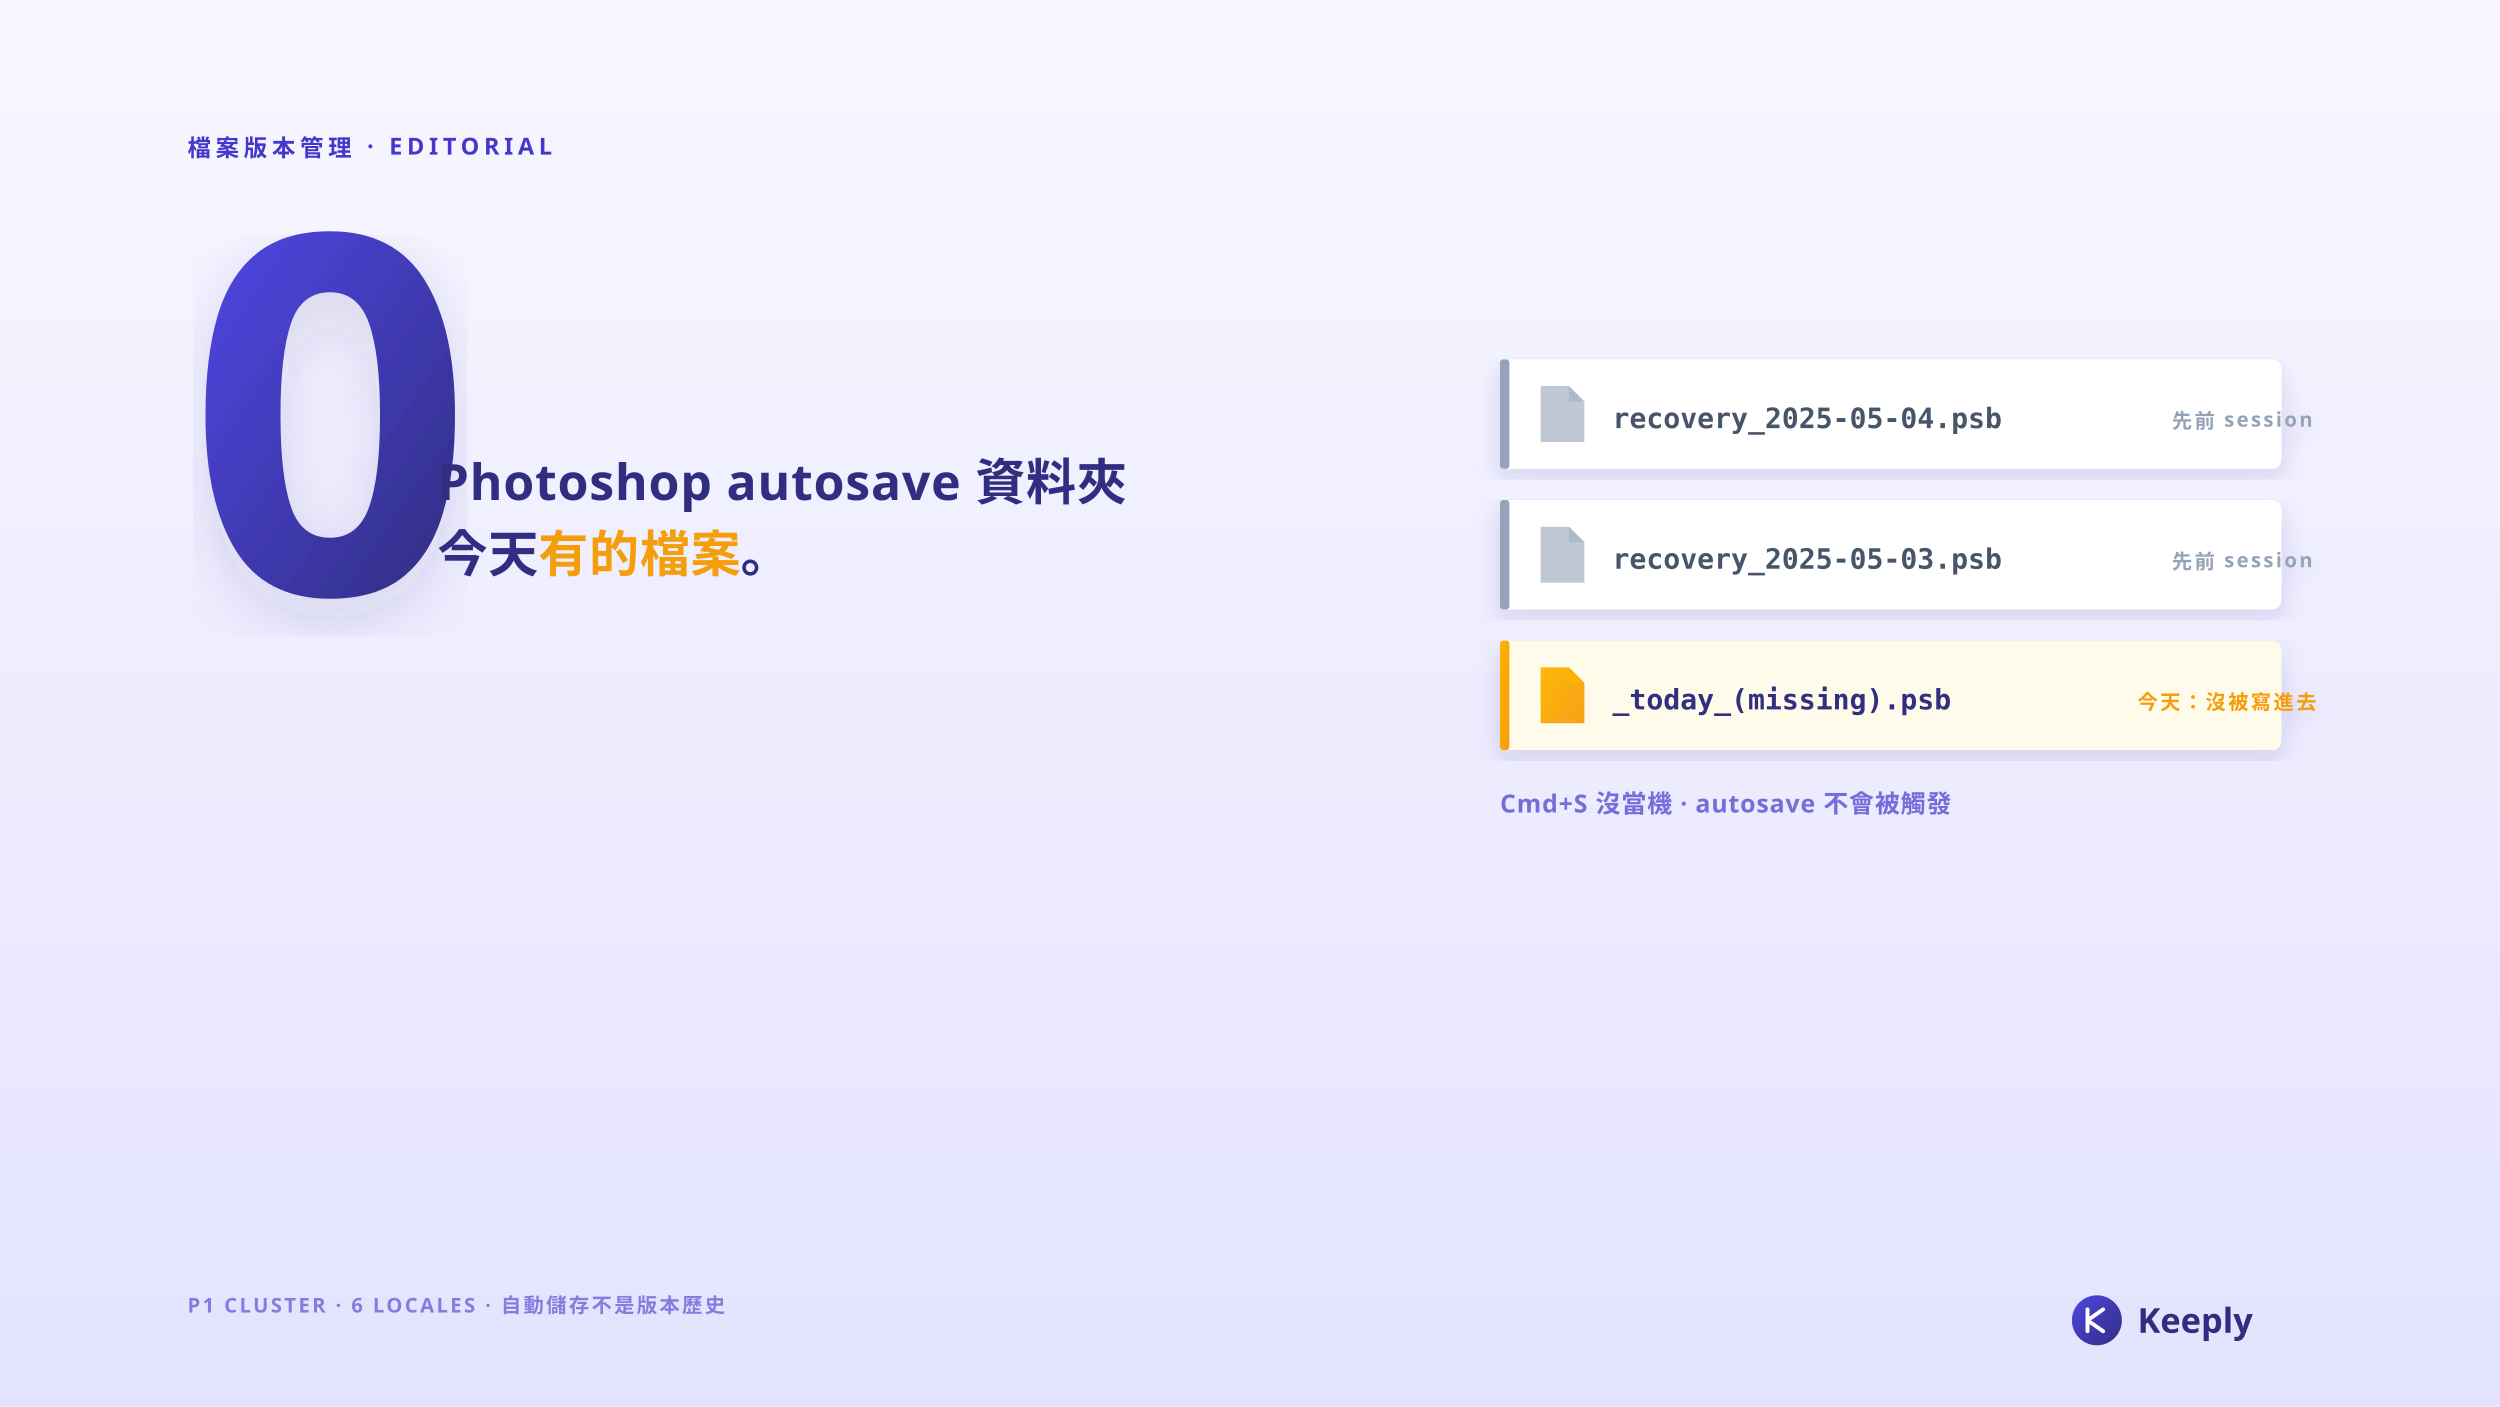
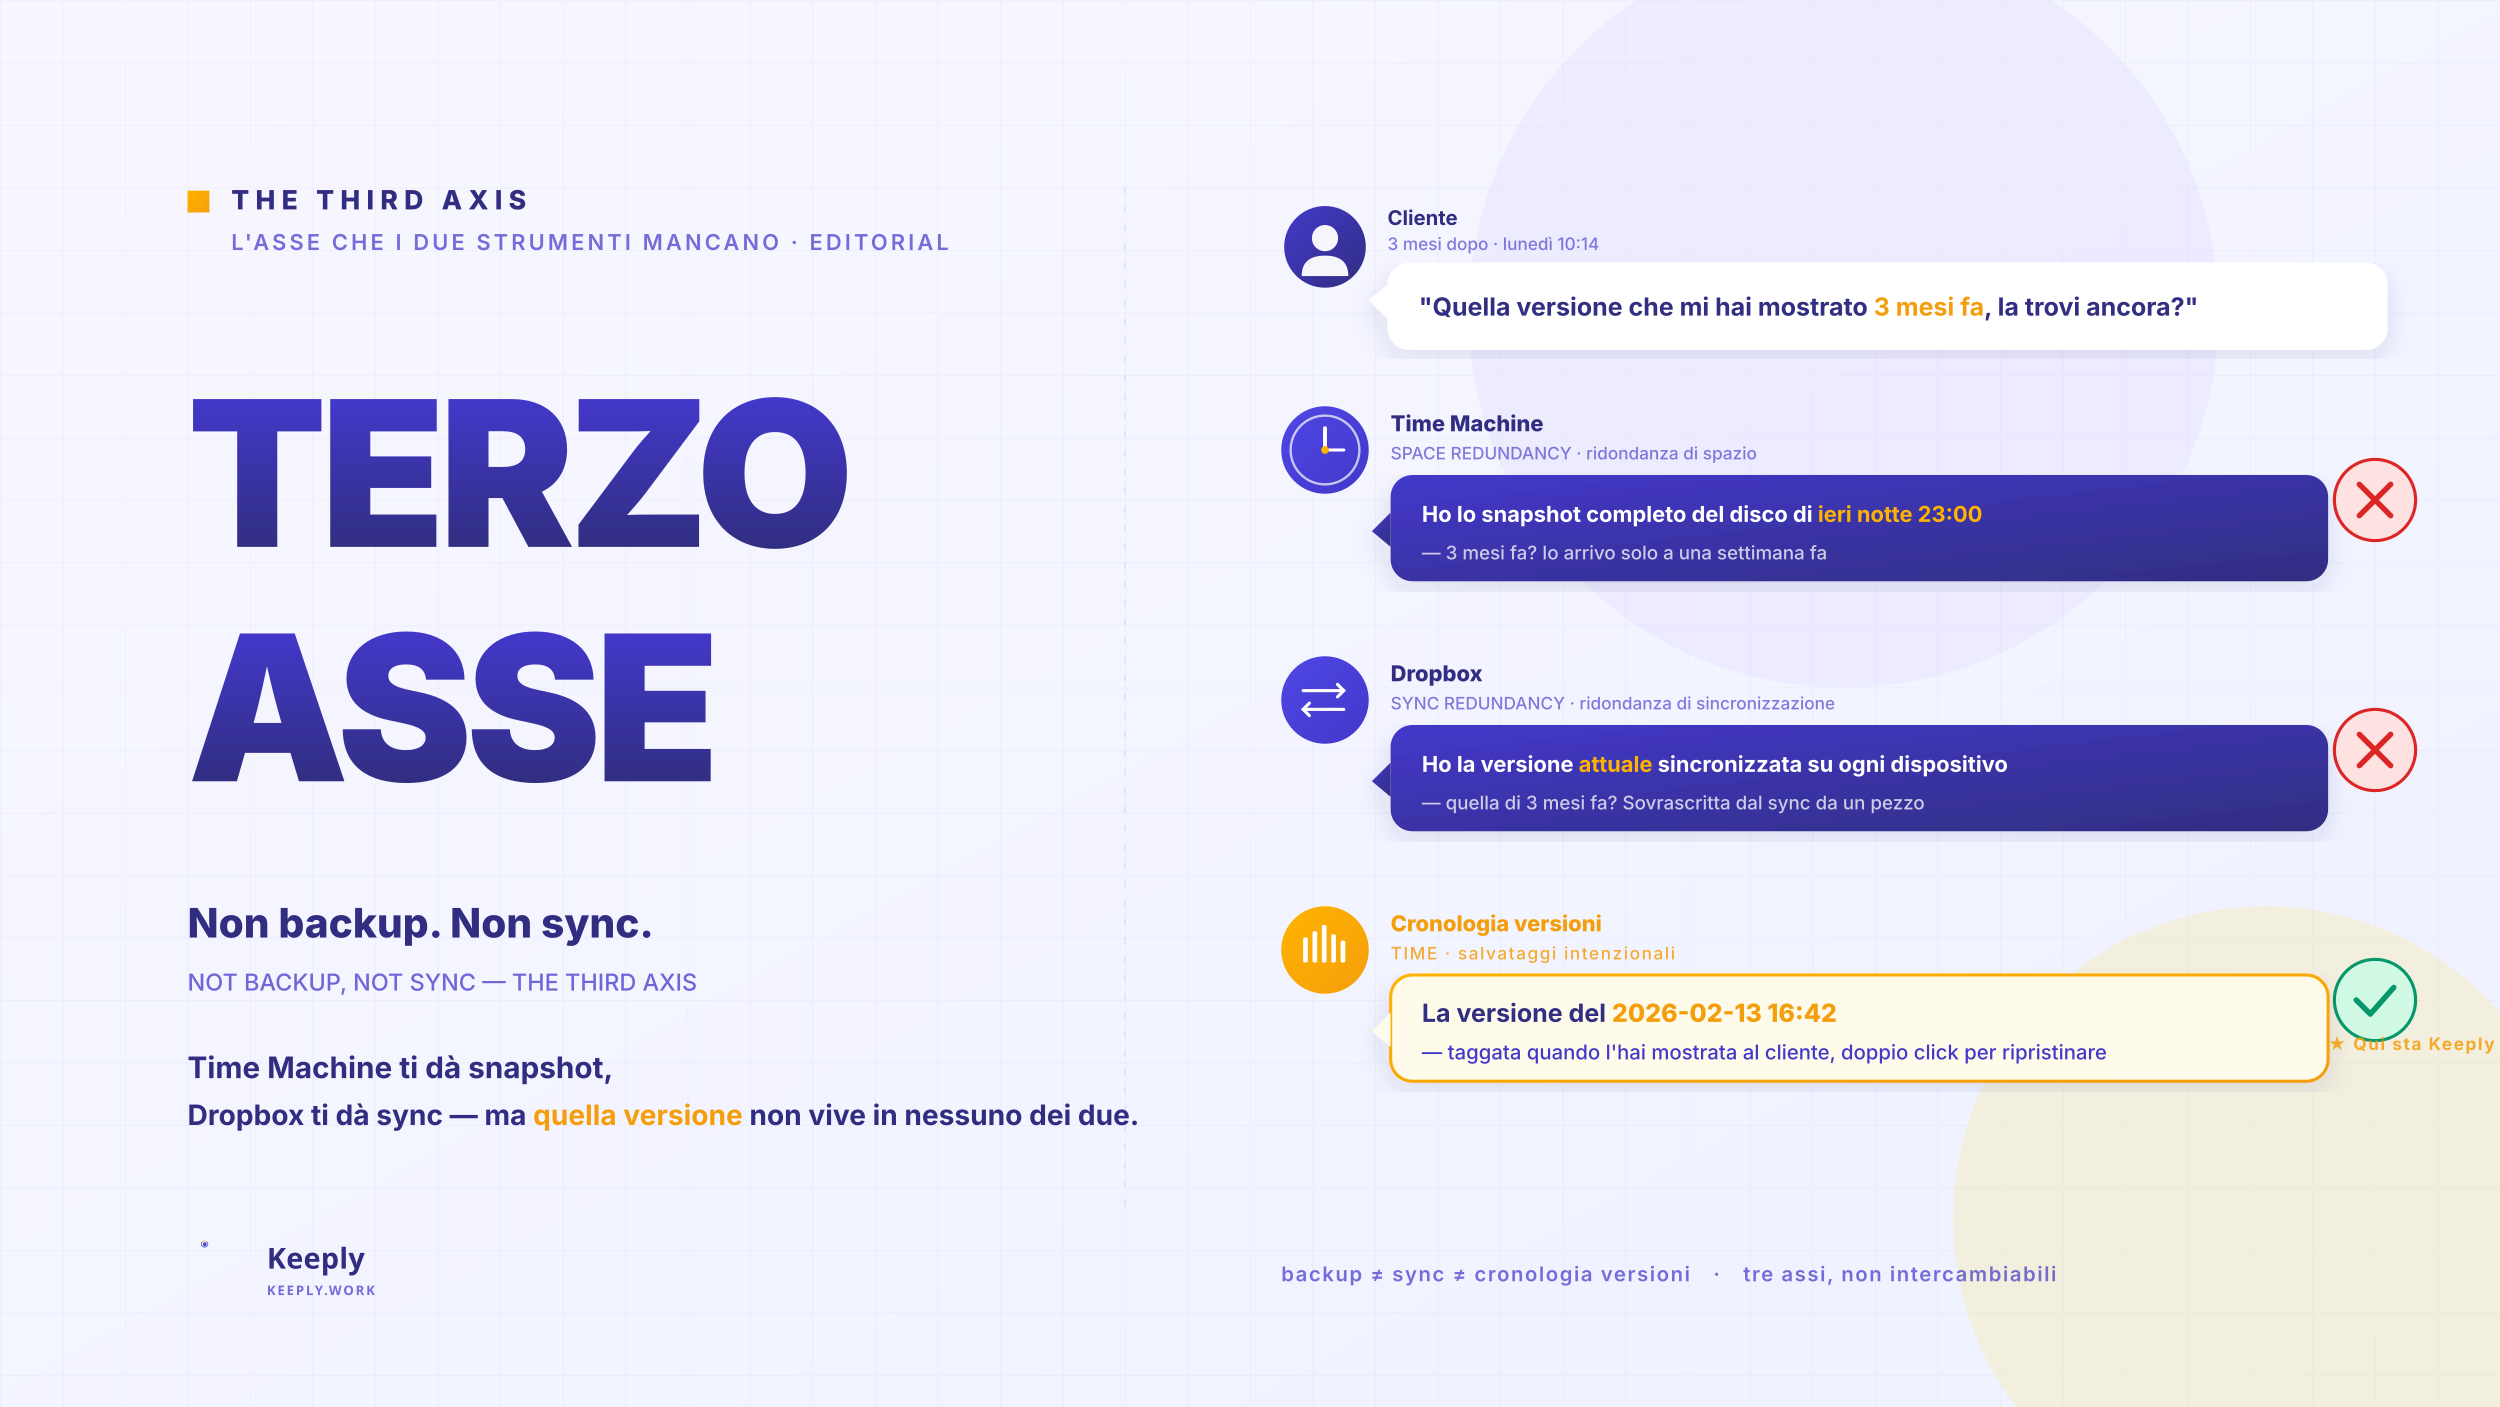
- <svg xmlns="http://www.w3.org/2000/svg" viewBox="0 0 1600 900" fill="none" font-family="'Noto Sans TC','PingFang TC','Microsoft JhengHei',system-ui,sans-serif">
+ <svg xmlns="http://www.w3.org/2000/svg" viewBox="0 0 1600 900" fill="none" font-family="'Inter','Segoe UI',system-ui,sans-serif">
  <defs>
    <linearGradient id="grad-indigo" x1="0" y1="0" x2="1" y2="1">
      <stop offset="0" stop-color="#4F46E5" />
+       <stop offset="1" stop-color="#4338CA" />
+     </linearGradient>
+     <linearGradient id="grad-indigo-deep" x1="0" y1="0" x2="1" y2="1">
+       <stop offset="0" stop-color="#4338CA" />
      <stop offset="1" stop-color="#312E81" />
    </linearGradient>
    <linearGradient id="grad-amber" x1="0" y1="0" x2="1" y2="1">
      <stop offset="0" stop-color="#FFB300" />
      <stop offset="1" stop-color="#F59E0B" />
    </linearGradient>
-     <linearGradient id="grad-paper" x1="0" y1="0" x2="0" y2="1">
+     <linearGradient id="grad-paper" x1="0" y1="0" x2="1" y2="1">
      <stop offset="0" stop-color="#F8F7FF" />
-       <stop offset="1" stop-color="#E4E3FF" />
+       <stop offset="1" stop-color="#EEF2FF" />
    </linearGradient>
-     <symbol id="doc-icon-amber" viewBox="0 0 32 36">
-       <path d="M2 0 L20 0 L30 10 L30 36 L2 36 Z" fill="url(#grad-amber)" opacity="0.95" />
-       <path d="M20 0 L30 10 L20 10 Z" fill="#FFB300" opacity="0.7" />
-     </symbol>
-     <symbol id="doc-icon-gray" viewBox="0 0 32 36">
-       <path d="M2 0 L20 0 L30 10 L30 36 L2 36 Z" fill="#94A3B8" opacity="0.6" />
-       <path d="M20 0 L30 10 L20 10 Z" fill="#94A3B8" opacity="0.4" />
-     </symbol>
-     <symbol id="keeply-lockup" viewBox="0 0 200 50">
-       <circle cx="22" cy="25" r="16" fill="url(#grad-indigo)" />
-       <path d="M16 18 L16 32 M16 25 L26 18 M16 25 L26 32" stroke="white" stroke-width="2.5" fill="none" stroke-linecap="round" />
-       <text x="48" y="33" font-size="22" font-weight="800" fill="#312E81">Keeply</text>
-     </symbol>
+     <linearGradient id="grad-number" x1="0" y1="0" x2="0" y2="1">
+       <stop offset="0" stop-color="#4338CA" />
+       <stop offset="1" stop-color="#312E81" />
+     </linearGradient>
+     <pattern id="pat-grid" x="0" y="0" width="40" height="40" patternUnits="userSpaceOnUse">
+       <path d="M 40 0 L 0 0 0 40" fill="none" stroke="#4338CA" stroke-width="1" opacity="0.05" />
+     </pattern>
    <filter id="soft-shadow" x="-10%" y="-10%" width="120%" height="120%">
-       <feDropShadow dx="0" dy="6" stdDeviation="8" flood-color="#312E81" flood-opacity="0.15" />
-     </filter>
-     <filter id="hero-shadow" x="-5%" y="-5%" width="110%" height="115%">
-       <feDropShadow dx="0" dy="14" stdDeviation="20" flood-color="#312E81" flood-opacity="0.15" />
+       <feDropShadow dx="0" dy="6" stdDeviation="8" flood-color="#312E81" flood-opacity="0.12" />
    </filter>
  </defs>
+   <symbol id="keeply-mark" viewBox="0 0 512 512">
+     <path d="M396 129C429 159 448 200 448 255C448 363 360 451 252 451C145 451 58 368 56 263C55 206 75 158 111 123" stroke="url(#grad-indigo)" stroke-width="44" stroke-linecap="round" fill="none" />
+     <path d="M111 123C145 91 190 72 239 72C253 72 265 73 278 76" stroke="url(#grad-amber)" stroke-width="44" stroke-linecap="round" fill="none" />
+     <path d="M236 54L313 79L254 134L236 54Z" fill="url(#grad-amber)" />
+     <rect x="220" y="150" width="152" height="206" rx="32" fill="url(#grad-indigo-deep)" opacity="0.48" />
+     <rect x="192" y="167" width="152" height="206" rx="32" fill="url(#grad-indigo-deep)" opacity="0.72" />
+     <rect x="164" y="184" width="152" height="206" rx="32" fill="url(#grad-indigo)" />
+   </symbol>
+   <symbol id="keeply-lockup" viewBox="0 0 260 64">
+     <g transform="translate(0,4) scale(0.11)">
+       <use href="#keeply-mark" />
+     </g>
+     <text x="66" y="28" font-size="24" font-weight="800" fill="#312E81" font-family="system-ui,sans-serif" letter-spacing="0.2">Keeply</text>
+     <text x="66" y="50" font-size="11" font-weight="600" fill="#4338CA" opacity="0.72" font-family="system-ui,sans-serif" letter-spacing="1.5">KEEPLY.WORK</text>
+   </symbol>
+   <symbol id="avatar-client" viewBox="0 0 60 60">
+     <circle cx="30" cy="30" r="28" fill="url(#grad-indigo-deep)" />
+     <circle cx="30" cy="24" r="9" fill="#ffffff" opacity="0.95" />
+     <path d="M14 50 Q14 36 30 36 Q46 36 46 50 Z" fill="#ffffff" opacity="0.95" />
+   </symbol>
  <rect width="1600" height="900" fill="url(#grad-paper)" />
-   <g transform="translate(120, 100)">
-     <text x="0" y="0" font-size="15" font-weight="700" fill="#4338CA" letter-spacing="3">檔案版本管理 · EDITORIAL</text>
+   <rect width="1600" height="900" fill="url(#pat-grid)" />
+   <circle cx="1450" cy="780" r="200" fill="#FDE68A" opacity="0.28" />
+   <circle cx="1180" cy="200" r="240" fill="#DDD6FE" opacity="0.30" />
+   <line x1="720" y1="120" x2="720" y2="780" stroke="#C7D2FE" stroke-width="1" opacity="0.55" stroke-dasharray="4 8" />
+   <g transform="translate(120, 120)">
+     <rect x="0" y="2" width="14" height="14" fill="url(#grad-amber)" />
+     <text x="28" y="14" font-size="17" font-weight="800" fill="#312E81" letter-spacing="4">THE THIRD AXIS</text>
+     <text x="28" y="40" font-size="14" font-weight="600" fill="#4338CA" opacity="0.72" letter-spacing="2">L'ASSE CHE I DUE STRUMENTI MANCANO · EDITORIAL</text>
  </g>
-   <g transform="translate(120, 380)" filter="url(#hero-shadow)">
-     <text x="0" y="0" font-size="320" font-weight="900" fill="url(#grad-indigo)" letter-spacing="-12">0</text>
+   <g transform="translate(120, 230)">
+     <text x="0" y="120" font-size="130" font-weight="900" fill="url(#grad-number)" letter-spacing="-4">TERZO</text>
+     <text x="0" y="270" font-size="130" font-weight="900" fill="url(#grad-number)" letter-spacing="-4">ASSE</text>
+     <path d="M0 300 L470 300" stroke="url(#grad-amber)" stroke-width="6" stroke-linecap="round" />
  </g>
-   <g transform="translate(280, 320)">
-     <text x="0" y="0" font-size="32" font-weight="800" fill="#312E81" letter-spacing="0.5">Photoshop autosave 資料夾</text>
-     <text x="0" y="46" font-size="32" font-weight="800" fill="#312E81" letter-spacing="0.5">今天<tspan fill="#F59E0B">有的檔案</tspan>。</text>
+   <g transform="translate(120, 600)">
+     <text x="0" y="0" font-size="26" font-weight="800" fill="#312E81">Non backup. Non sync.</text>
+     <text x="0" y="34" font-size="15" font-weight="500" fill="#4338CA" opacity="0.75">NOT BACKUP, NOT SYNC — THE THIRD AXIS</text>
  </g>
-   <g transform="translate(960, 230)">
-     <g transform="translate(0, 0)" filter="url(#soft-shadow)">
-       <rect width="500" height="70" fill="#FFFFFF" rx="6" />
-       <rect x="0" y="0" width="6" height="70" fill="#94A3B8" rx="2" />
-       <use href="#doc-icon-gray" x="24" y="17" width="32" height="36" />
-       <text x="72" y="44" font-size="18" font-weight="700" fill="#475569" font-family="'JetBrains Mono','Fira Code',ui-monospace,monospace">recovery_2025-05-04.psb</text>
-       <text x="430" y="44" font-size="13" font-weight="700" fill="#94A3B8" letter-spacing="1.5">先前 session</text>
-     </g>
-     <g transform="translate(0, 90)" filter="url(#soft-shadow)">
-       <rect width="500" height="70" fill="#FFFFFF" rx="6" />
-       <rect x="0" y="0" width="6" height="70" fill="#94A3B8" rx="2" />
-       <use href="#doc-icon-gray" x="24" y="17" width="32" height="36" />
-       <text x="72" y="44" font-size="18" font-weight="700" fill="#475569" font-family="'JetBrains Mono','Fira Code',ui-monospace,monospace">recovery_2025-05-03.psb</text>
-       <text x="430" y="44" font-size="13" font-weight="700" fill="#94A3B8" letter-spacing="1.5">先前 session</text>
-     </g>
-     <g transform="translate(0, 180)" filter="url(#soft-shadow)">
-       <rect width="500" height="70" fill="#FFFBEB" rx="6" />
-       <rect x="0" y="0" width="6" height="70" fill="url(#grad-amber)" rx="2" />
-       <use href="#doc-icon-amber" x="24" y="17" width="32" height="36" />
-       <text x="72" y="44" font-size="18" font-weight="700" fill="#312E81" font-family="'JetBrains Mono','Fira Code',ui-monospace,monospace">_today_(missing).psb</text>
-       <text x="408" y="44" font-size="13" font-weight="700" fill="#F59E0B" letter-spacing="1.5">今天：沒被寫進去</text>
-     </g>
-     <g transform="translate(0, 290)">
-       <text x="0" y="0" font-size="16" font-weight="600" fill="#4338CA" opacity="0.7" letter-spacing="0.5">Cmd+S 沒當機 · autosave 不會被觸發</text>
+   <g transform="translate(120, 690)">
+     <text x="0" y="0" font-size="19" font-weight="700" fill="#312E81">Time Machine ti dà snapshot,</text>
+     <text x="0" y="30" font-size="18" font-weight="700" fill="#312E81">Dropbox ti dà sync — ma <tspan fill="#F59E0B">quella versione</tspan> non vive in nessuno dei due.</text>
+   </g>
+   <use href="#keeply-lockup" x="120" y="790" width="200" height="50" />
+   <g transform="translate(820, 130)">
+     <use href="#avatar-client" x="0" y="0" width="56" height="56" />
+     <text x="68" y="14" font-size="13" font-weight="700" fill="#312E81">Cliente</text>
+     <text x="68" y="30" font-size="11" font-weight="500" fill="#4338CA" opacity="0.65">3 mesi dopo · lunedì 10:14</text>
+     <g transform="translate(68, 38)" filter="url(#soft-shadow)">
+       <rect x="0" y="0" width="640" height="56" rx="14" fill="#ffffff" />
+       <path d="M0 36 L-12 24 L0 14 Z" fill="#ffffff" />
+       <text x="20" y="34" font-size="16" font-weight="700" fill="#312E81">"Quella versione che mi hai mostrato <tspan fill="#F59E0B">3 mesi fa</tspan>, la trovi ancora?"</text>
    </g>
  </g>
-   <g transform="translate(1320, 820)">
-     <use href="#keeply-lockup" width="200" height="50" />
+   <g transform="translate(820, 260)">
+     <circle cx="28" cy="28" r="28" fill="url(#grad-indigo)" />
+     <circle cx="28" cy="28" r="22" fill="none" stroke="#ffffff" stroke-width="1.5" opacity="0.7" />
+     <line x1="28" y1="28" x2="28" y2="14" stroke="#ffffff" stroke-width="2.5" stroke-linecap="round" />
+     <line x1="28" y1="28" x2="40" y2="28" stroke="#ffffff" stroke-width="2" stroke-linecap="round" />
+     <circle cx="28" cy="28" r="2.5" fill="#FFB300" />
+     <text x="70" y="16" font-size="14" font-weight="800" fill="#312E81">Time Machine</text>
+     <text x="70" y="34" font-size="11" font-weight="500" fill="#4338CA" opacity="0.65">SPACE REDUNDANCY · ridondanza di spazio</text>
+     <g transform="translate(70, 44)" filter="url(#soft-shadow)">
+       <rect x="0" y="0" width="600" height="68" rx="14" fill="url(#grad-indigo-deep)" />
+       <path d="M0 24 L-12 36 L0 46 Z" fill="url(#grad-indigo-deep)" />
+       <text x="20" y="30" font-size="14" font-weight="700" fill="#ffffff">Ho lo snapshot completo del disco di <tspan fill="#FFB300">ieri notte 23:00</tspan>
+       </text>
+       <text x="20" y="54" font-size="12" font-weight="500" fill="#ffffff" opacity="0.75">— 3 mesi fa? Io arrivo solo a una settimana fa</text>
+     </g>
+     <g transform="translate(700, 60)">
+       <circle cx="0" cy="0" r="26" fill="#FEE2E2" />
+       <circle cx="0" cy="0" r="26" fill="none" stroke="#DC2626" stroke-width="2" />
+       <path d="M-10 -10 L10 10 M10 -10 L-10 10" stroke="#DC2626" stroke-width="3.5" stroke-linecap="round" />
+     </g>
  </g>
-   <g transform="translate(120, 840)">
-     <text x="0" y="0" font-size="13" font-weight="600" fill="#4338CA" opacity="0.6" letter-spacing="1.5">P1 CLUSTER · 6 LOCALES · 自動儲存不是版本歷史</text>
+   <g transform="translate(820, 420)">
+     <circle cx="28" cy="28" r="28" fill="url(#grad-indigo)" />
+     <g stroke="#ffffff" stroke-width="2" fill="none" stroke-linecap="round">
+       <path d="M14 22 L40 22" />
+       <path d="M36 18 L40 22 L36 26" />
+       <path d="M40 34 L14 34" />
+       <path d="M18 30 L14 34 L18 38" />
+     </g>
+     <text x="70" y="16" font-size="14" font-weight="800" fill="#312E81">Dropbox</text>
+     <text x="70" y="34" font-size="11" font-weight="500" fill="#4338CA" opacity="0.65">SYNC REDUNDANCY · ridondanza di sincronizzazione</text>
+     <g transform="translate(70, 44)" filter="url(#soft-shadow)">
+       <rect x="0" y="0" width="600" height="68" rx="14" fill="url(#grad-indigo-deep)" />
+       <path d="M0 24 L-12 36 L0 46 Z" fill="url(#grad-indigo-deep)" />
+       <text x="20" y="30" font-size="14" font-weight="700" fill="#ffffff">Ho la versione <tspan fill="#FFB300">attuale</tspan> sincronizzata su ogni dispositivo</text>
+       <text x="20" y="54" font-size="12" font-weight="500" fill="#ffffff" opacity="0.75">— quella di 3 mesi fa? Sovrascritta dal sync da un pezzo</text>
+     </g>
+     <g transform="translate(700, 60)">
+       <circle cx="0" cy="0" r="26" fill="#FEE2E2" />
+       <circle cx="0" cy="0" r="26" fill="none" stroke="#DC2626" stroke-width="2" />
+       <path d="M-10 -10 L10 10 M10 -10 L-10 10" stroke="#DC2626" stroke-width="3.5" stroke-linecap="round" />
+     </g>
+   </g>
+   <g transform="translate(820, 580)">
+     <circle cx="28" cy="28" r="28" fill="url(#grad-amber)" />
+     <g fill="#ffffff">
+       <rect x="14" y="20" width="3" height="16" rx="1" />
+       <rect x="20" y="16" width="3" height="20" rx="1" />
+       <rect x="26" y="12" width="3" height="24" rx="1" />
+       <rect x="32" y="18" width="3" height="18" rx="1" />
+       <rect x="38" y="22" width="3" height="14" rx="1" />
+     </g>
+     <text x="70" y="16" font-size="14" font-weight="800" fill="#F59E0B">Cronologia versioni</text>
+     <text x="70" y="34" font-size="11" font-weight="500" fill="#F59E0B" opacity="0.85" letter-spacing="1">TIME · salvataggi intenzionali</text>
+     <g transform="translate(70, 44)" filter="url(#soft-shadow)">
+       <rect x="0" y="0" width="600" height="68" rx="14" fill="#FFFBEB" stroke="url(#grad-amber)" stroke-width="2" />
+       <path d="M0 24 L-12 36 L0 46 Z" fill="#FFFBEB" />
+       <text x="20" y="30" font-size="16" font-weight="700" fill="#312E81">La versione del <tspan fill="#F59E0B" font-weight="800">2026-02-13 16:42</tspan>
+       </text>
+       <text x="20" y="54" font-size="13" font-weight="500" fill="#4338CA">— taggata quando l'hai mostrata al cliente, doppio click per ripristinare</text>
+     </g>
+     <g transform="translate(700, 60)">
+       <circle cx="0" cy="0" r="26" fill="#D1FAE5" />
+       <circle cx="0" cy="0" r="26" fill="none" stroke="#059669" stroke-width="2" />
+       <path d="M-12 0 L-3 9 L12 -8" stroke="#059669" stroke-width="3.5" fill="none" stroke-linecap="round" stroke-linejoin="round" />
+     </g>
+     <g transform="translate(670, 92)">
+       <text x="0" y="0" font-size="11" font-weight="700" fill="#F59E0B" opacity="0.85" letter-spacing="1">★ Qui sta Keeply</text>
+     </g>
+   </g>
+   <g transform="translate(820, 820)">
+     <text x="0" y="0" font-size="13" font-weight="600" fill="#4338CA" opacity="0.72" letter-spacing="1">backup ≠ sync ≠ cronologia versioni　·　tre assi, non intercambiabili</text>
  </g>
</svg>
